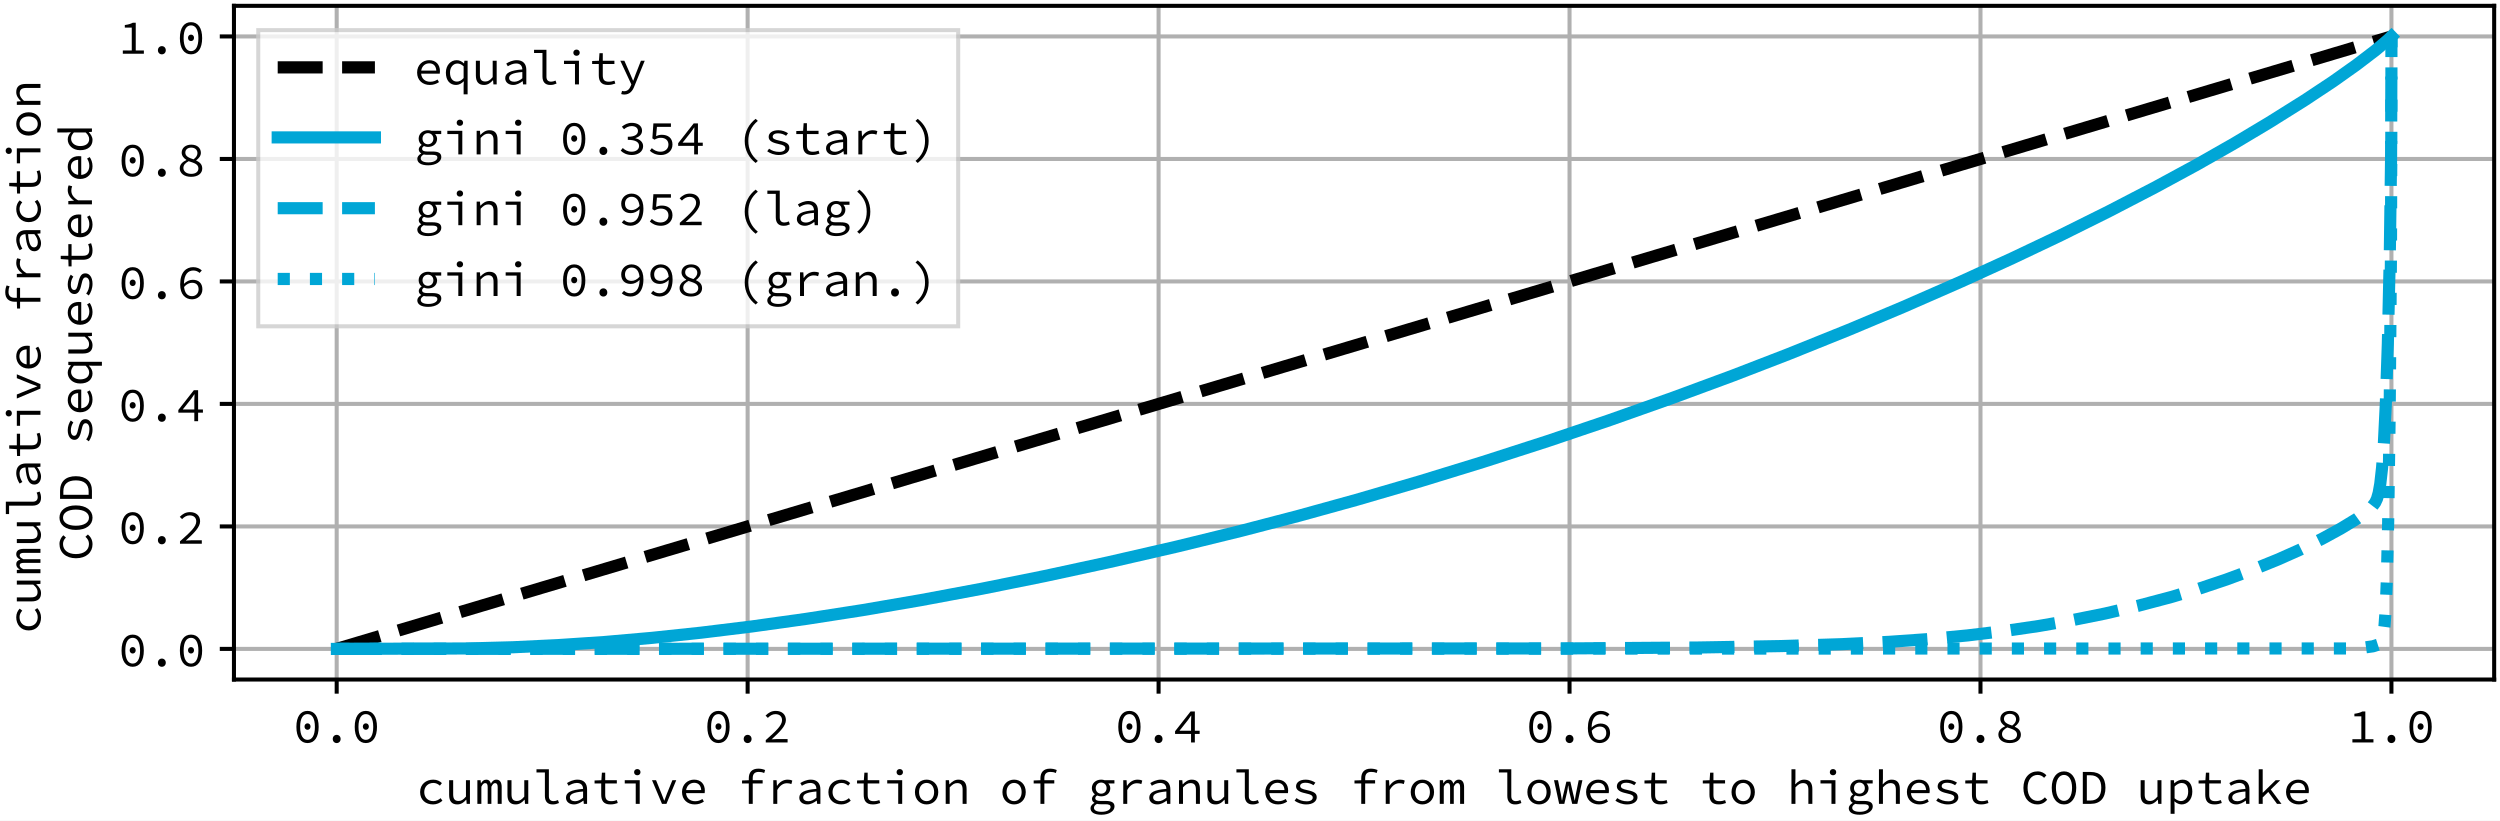
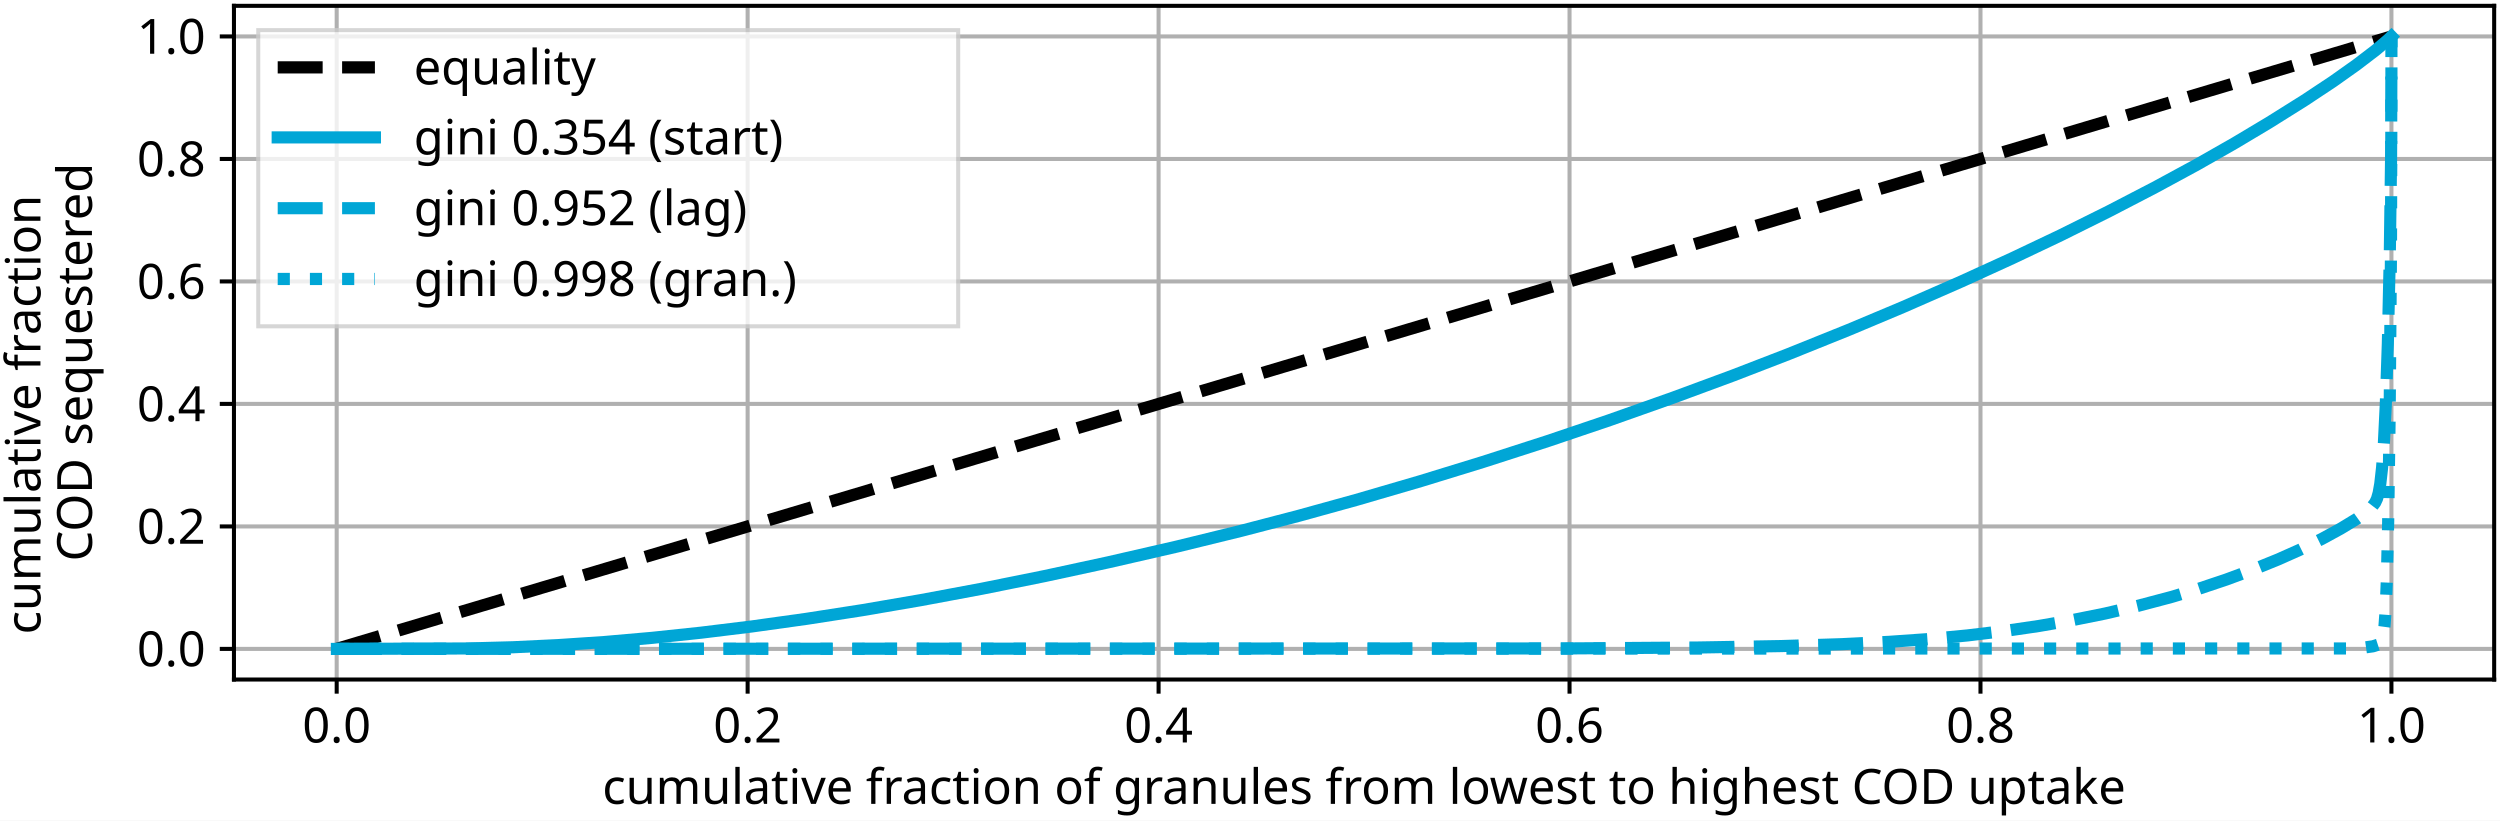
<svg xmlns="http://www.w3.org/2000/svg" xmlns:xlink="http://www.w3.org/1999/xlink" width="617.198pt" height="202.582pt" viewBox="0 0 617.198 202.582" version="1.1">
  <defs>
    <style type="text/css">*{stroke-linejoin: round; stroke-linecap: butt}</style>
  </defs>
  <g id="figure_1">
    <g id="patch_1">
      <path d="M 0 202.582  L 617.198 202.582  L 617.198 0  L 0 0  z " style="fill: #ffffff" />
    </g>
    <g id="axes_1">
      <g id="patch_2">
        <path d="M 57.758 167.76  L 615.758 167.76  L 615.758 1.44  L 57.758 1.44  z " style="fill: #ffffff" />
      </g>
      <g id="matplotlib.axis_1">
        <g id="xtick_1">
          <g id="line2d_1">
-             <path d="M 83.121 167.76  L 83.121 1.44  " clip-path="url(#p4e394a8be6)" style="fill: none; stroke: #b0b0b0; stroke-linecap: square" />
+             <path d="M 83.121 167.76  L 83.121 1.44  " clip-path="url(#p861cff6423)" style="fill: none; stroke: #b0b0b0; stroke-linecap: square" />
          </g>
          <g id="line2d_2">
            <defs>
-               <path id="mde7803626b" d="M 0 0  L 0 3.5  " style="stroke: #000000" />
+               <path id="ma20877f77a" d="M 0 0  L 0 3.5  " style="stroke: #000000" />
            </defs>
            <g>
-               <use xlink:href="#mde7803626b" x="83.121" y="167.76" style="stroke: #000000" />
+               <use xlink:href="#ma20877f77a" x="83.121" y="167.76" style="stroke: #000000" />
            </g>
          </g>
          <g id="text_1">
-             <g transform="translate(72.32126 183.3044)scale(0.12 -0.12)">
-               <defs>
-                 <path id="SourceCodePro-Regular-30" d="M 1920 -77  C 2829 -77 3386 698 3386 2054  C 3386 3424 2829 4160 1920 4160  C 1011 4160 454 3424 454 2054  C 454 698 1011 -77 1920 -77  z M 1920 346  C 1350 346 947 883 947 2054  C 947 3232 1350 3738 1920 3738  C 2490 3738 2893 3232 2893 2054  C 2893 883 2490 346 1920 346  z M 1920 1670  C 2131 1670 2317 1830 2317 2099  C 2317 2362 2131 2522 1920 2522  C 1709 2522 1523 2362 1523 2099  C 1523 1830 1709 1670 1920 1670  z " transform="scale(0.015625)" />
-                 <path id="SourceCodePro-Regular-2e" d="M 1920 -77  C 2208 -77 2438 141 2438 461  C 2438 787 2208 1005 1920 1005  C 1632 1005 1402 787 1402 461  C 1402 141 1632 -77 1920 -77  z " transform="scale(0.015625)" />
-               </defs>
-               <use xlink:href="#SourceCodePro-Regular-30" />
-               <use xlink:href="#SourceCodePro-Regular-2e" x="60" />
-               <use xlink:href="#SourceCodePro-Regular-30" x="120" />
-             </g>
+             <text style="font: 12px 'Source Code Pro'; text-anchor: middle" x="83.121" y="183.304" transform="rotate(-0, 83.12126, 183.3044)">0.0</text>
          </g>
        </g>
        <g id="xtick_2">
          <g id="line2d_3">
-             <path d="M 184.576 167.76  L 184.576 1.44  " clip-path="url(#p4e394a8be6)" style="fill: none; stroke: #b0b0b0; stroke-linecap: square" />
+             <path d="M 184.576 167.76  L 184.576 1.44  " clip-path="url(#p861cff6423)" style="fill: none; stroke: #b0b0b0; stroke-linecap: square" />
          </g>
          <g id="line2d_4">
            <g>
-               <use xlink:href="#mde7803626b" x="184.576" y="167.76" style="stroke: #000000" />
+               <use xlink:href="#ma20877f77a" x="184.576" y="167.76" style="stroke: #000000" />
            </g>
          </g>
          <g id="text_2">
-             <g transform="translate(173.7758 183.3044)scale(0.12 -0.12)">
-               <defs>
-                 <path id="SourceCodePro-Regular-32" d="M 467 0  L 3341 0  L 3341 454  L 1997 454  C 1754 454 1491 435 1235 416  C 2349 1427 3117 2189 3117 2957  C 3117 3680 2605 4160 1786 4160  C 1210 4160 806 3910 442 3539  L 742 3238  C 1005 3514 1338 3731 1722 3731  C 2323 3731 2611 3398 2611 2931  C 2611 2253 1850 1536 467 314  L 467 0  z " transform="scale(0.015625)" />
-               </defs>
-               <use xlink:href="#SourceCodePro-Regular-30" />
-               <use xlink:href="#SourceCodePro-Regular-2e" x="60" />
-               <use xlink:href="#SourceCodePro-Regular-32" x="120" />
-             </g>
+             <text style="font: 12px 'Source Code Pro'; text-anchor: middle" x="184.576" y="183.304" transform="rotate(-0, 184.5758, 183.3044)">0.2</text>
          </g>
        </g>
        <g id="xtick_3">
          <g id="line2d_5">
-             <path d="M 286.03 167.76  L 286.03 1.44  " clip-path="url(#p4e394a8be6)" style="fill: none; stroke: #b0b0b0; stroke-linecap: square" />
+             <path d="M 286.03 167.76  L 286.03 1.44  " clip-path="url(#p861cff6423)" style="fill: none; stroke: #b0b0b0; stroke-linecap: square" />
          </g>
          <g id="line2d_6">
            <g>
-               <use xlink:href="#mde7803626b" x="286.03" y="167.76" style="stroke: #000000" />
+               <use xlink:href="#ma20877f77a" x="286.03" y="167.76" style="stroke: #000000" />
            </g>
          </g>
          <g id="text_3">
-             <g transform="translate(275.2304 183.3044)scale(0.12 -0.12)">
-               <defs>
-                 <path id="SourceCodePro-Regular-34" d="M 832 1549  L 1939 2944  C 2074 3142 2227 3341 2355 3539  L 2387 3539  C 2374 3315 2362 3040 2355 2816  L 2355 1549  L 832 1549  z M 2355 0  L 2854 0  L 2854 1126  L 3488 1126  L 3488 1549  L 2854 1549  L 2854 4083  L 2291 4083  L 250 1478  L 250 1126  L 2355 1126  L 2355 0  z " transform="scale(0.015625)" />
-               </defs>
-               <use xlink:href="#SourceCodePro-Regular-30" />
-               <use xlink:href="#SourceCodePro-Regular-2e" x="60" />
-               <use xlink:href="#SourceCodePro-Regular-34" x="120" />
-             </g>
+             <text style="font: 12px 'Source Code Pro'; text-anchor: middle" x="286.03" y="183.304" transform="rotate(-0, 286.0304, 183.3044)">0.4</text>
          </g>
        </g>
        <g id="xtick_4">
          <g id="line2d_7">
-             <path d="M 387.485 167.76  L 387.485 1.44  " clip-path="url(#p4e394a8be6)" style="fill: none; stroke: #b0b0b0; stroke-linecap: square" />
+             <path d="M 387.485 167.76  L 387.485 1.44  " clip-path="url(#p861cff6423)" style="fill: none; stroke: #b0b0b0; stroke-linecap: square" />
          </g>
          <g id="line2d_8">
            <g>
-               <use xlink:href="#mde7803626b" x="387.485" y="167.76" style="stroke: #000000" />
+               <use xlink:href="#ma20877f77a" x="387.485" y="167.76" style="stroke: #000000" />
            </g>
          </g>
          <g id="text_4">
-             <g transform="translate(376.6849 183.3044)scale(0.12 -0.12)">
-               <defs>
-                 <path id="SourceCodePro-Regular-36" d="M 2048 2099  C 2611 2099 2918 1792 2918 1235  C 2918 698 2541 339 2054 339  C 1459 339 1082 762 1005 1549  C 1331 1939 1722 2099 2048 2099  z M 2054 -77  C 2784 -77 3418 454 3418 1235  C 3418 2074 2899 2496 2144 2496  C 1734 2496 1318 2291 986 1965  C 1011 3277 1581 3718 2234 3718  C 2541 3718 2835 3597 3046 3398  L 3341 3725  C 3072 3974 2701 4160 2202 4160  C 1312 4160 493 3526 493 1888  C 493 576 1165 -77 2054 -77  z " transform="scale(0.015625)" />
-               </defs>
-               <use xlink:href="#SourceCodePro-Regular-30" />
-               <use xlink:href="#SourceCodePro-Regular-2e" x="60" />
-               <use xlink:href="#SourceCodePro-Regular-36" x="120" />
-             </g>
+             <text style="font: 12px 'Source Code Pro'; text-anchor: middle" x="387.485" y="183.304" transform="rotate(-0, 387.4849, 183.3044)">0.6</text>
          </g>
        </g>
        <g id="xtick_5">
          <g id="line2d_9">
-             <path d="M 488.939 167.76  L 488.939 1.44  " clip-path="url(#p4e394a8be6)" style="fill: none; stroke: #b0b0b0; stroke-linecap: square" />
+             <path d="M 488.939 167.76  L 488.939 1.44  " clip-path="url(#p861cff6423)" style="fill: none; stroke: #b0b0b0; stroke-linecap: square" />
          </g>
          <g id="line2d_10">
            <g>
-               <use xlink:href="#mde7803626b" x="488.939" y="167.76" style="stroke: #000000" />
+               <use xlink:href="#ma20877f77a" x="488.939" y="167.76" style="stroke: #000000" />
            </g>
          </g>
          <g id="text_5">
-             <g transform="translate(478.1394 183.3044)scale(0.12 -0.12)">
-               <defs>
-                 <path id="SourceCodePro-Regular-38" d="M 1933 -77  C 2867 -77 3398 403 3398 1011  C 3398 1594 3046 1850 2598 2074  L 2598 2099  C 2938 2336 3219 2688 3219 3072  C 3219 3706 2752 4160 1952 4160  C 1222 4160 691 3738 691 3110  C 691 2682 973 2368 1312 2157  L 1312 2131  C 877 1926 435 1606 435 1043  C 435 397 1011 -77 1933 -77  z M 2253 2227  C 1645 2419 1171 2624 1171 3110  C 1171 3507 1485 3770 1939 3770  C 2477 3770 2765 3450 2765 3046  C 2765 2746 2586 2470 2253 2227  z M 1946 314  C 1318 314 915 640 915 1094  C 915 1504 1216 1766 1613 1984  C 2330 1741 2893 1600 2893 1030  C 2893 608 2554 314 1946 314  z " transform="scale(0.015625)" />
-               </defs>
-               <use xlink:href="#SourceCodePro-Regular-30" />
-               <use xlink:href="#SourceCodePro-Regular-2e" x="60" />
-               <use xlink:href="#SourceCodePro-Regular-38" x="120" />
-             </g>
+             <text style="font: 12px 'Source Code Pro'; text-anchor: middle" x="488.939" y="183.304" transform="rotate(-0, 488.9394, 183.3044)">0.8</text>
          </g>
        </g>
        <g id="xtick_6">
          <g id="line2d_11">
-             <path d="M 590.394 167.76  L 590.394 1.44  " clip-path="url(#p4e394a8be6)" style="fill: none; stroke: #b0b0b0; stroke-linecap: square" />
+             <path d="M 590.394 167.76  L 590.394 1.44  " clip-path="url(#p861cff6423)" style="fill: none; stroke: #b0b0b0; stroke-linecap: square" />
          </g>
          <g id="line2d_12">
            <g>
-               <use xlink:href="#mde7803626b" x="590.394" y="167.76" style="stroke: #000000" />
+               <use xlink:href="#ma20877f77a" x="590.394" y="167.76" style="stroke: #000000" />
            </g>
          </g>
          <g id="text_6">
-             <g transform="translate(579.594 183.3044)scale(0.12 -0.12)">
-               <defs>
-                 <path id="SourceCodePro-Regular-31" d="M 621 0  L 3392 0  L 3392 435  L 2323 435  L 2323 4083  L 1933 4083  C 1670 3942 1363 3846 883 3782  L 883 3443  L 1798 3443  L 1798 435  L 621 435  L 621 0  z " transform="scale(0.015625)" />
-               </defs>
-               <use xlink:href="#SourceCodePro-Regular-31" />
-               <use xlink:href="#SourceCodePro-Regular-2e" x="60" />
-               <use xlink:href="#SourceCodePro-Regular-30" x="120" />
-             </g>
+             <text style="font: 12px 'Source Code Pro'; text-anchor: middle" x="590.394" y="183.304" transform="rotate(-0, 590.394, 183.3044)">1.0</text>
          </g>
        </g>
        <g id="text_7">
-           <g transform="translate(102.7576 198.4531)scale(0.12 -0.12)">
-             <defs>
-               <path id="SourceCodePro-Regular-63" d="M 2214 -77  C 2675 -77 3104 102 3450 410  L 3213 749  C 2957 531 2637 358 2253 358  C 1536 358 1056 838 1056 1549  C 1056 2266 1549 2752 2266 2752  C 2592 2752 2861 2618 3117 2394  L 3379 2733  C 3123 2982 2752 3187 2246 3187  C 1306 3187 512 2592 512 1549  C 512 518 1242 -77 2214 -77  z " transform="scale(0.015625)" />
-               <path id="SourceCodePro-Regular-75" d="M 1574 -77  C 2054 -77 2419 179 2733 544  L 2758 544  L 2803 0  L 3232 0  L 3232 3110  L 2707 3110  L 2707 954  C 2362 550 2099 378 1741 378  C 1222 378 1024 659 1024 1248  L 1024 3110  L 493 3110  L 493 1178  C 493 358 832 -77 1574 -77  z " transform="scale(0.015625)" />
-               <path id="SourceCodePro-Regular-6d" d="M 371 0  L 896 0  L 896 2253  C 1050 2573 1190 2733 1408 2733  C 1638 2733 1728 2547 1728 2189  L 1728 0  L 2214 0  L 2214 2253  C 2381 2573 2496 2733 2714 2733  C 2944 2733 3046 2547 3046 2189  L 3046 0  L 3571 0  L 3571 2227  C 3571 2848 3315 3187 2880 3187  C 2522 3187 2330 2982 2150 2650  C 2061 3008 1869 3187 1562 3187  C 1203 3187 1011 2989 851 2701  L 838 2701  L 794 3110  L 371 3110  L 371 0  z " transform="scale(0.015625)" />
-               <path id="SourceCodePro-Regular-6c" d="M 2605 -77  C 2944 -77 3149 -13 3437 109  L 3302 499  C 3091 403 2899 358 2720 358  C 2349 358 2106 550 2106 1005  L 2106 4557  L 474 4557  L 474 4128  L 1581 4128  L 1581 1043  C 1581 307 1946 -77 2605 -77  z " transform="scale(0.015625)" />
-               <path id="SourceCodePro-Regular-61" d="M 1574 -77  C 2016 -77 2458 154 2803 422  L 2822 422  L 2867 0  L 3296 0  L 3296 1907  C 3296 2682 2886 3187 2035 3187  C 1491 3187 966 2944 653 2739  L 858 2381  C 1146 2560 1542 2752 1946 2752  C 2547 2752 2758 2394 2771 1971  C 1165 1843 518 1504 518 806  C 518 250 992 -77 1574 -77  z M 1715 346  C 1357 346 1030 493 1030 845  C 1030 1254 1440 1517 2771 1626  L 2771 806  C 2419 512 2067 346 1715 346  z " transform="scale(0.015625)" />
-               <path id="SourceCodePro-Regular-74" d="M 2522 -77  C 2912 -77 3213 6 3494 109  L 3379 493  C 3155 410 2925 352 2630 352  C 2029 352 1843 646 1843 1203  L 1843 2682  L 3373 2682  L 3373 3110  L 1843 3110  L 1843 4109  L 1408 4109  L 1338 3110  L 442 3078  L 442 2682  L 1318 2682  L 1318 1210  C 1318 442 1613 -77 2522 -77  z " transform="scale(0.015625)" />
-               <path id="SourceCodePro-Regular-69" d="M 2022 0  L 2547 0  L 2547 3110  L 576 3110  L 576 2682  L 2022 2682  L 2022 0  z M 2227 3763  C 2464 3763 2650 3923 2650 4173  C 2650 4416 2464 4582 2227 4582  C 1990 4582 1805 4416 1805 4173  C 1805 3923 1990 3763 2227 3763  z " transform="scale(0.015625)" />
-               <path id="SourceCodePro-Regular-76" d="M 1638 0  L 2227 0  L 3514 3110  L 3008 3110  L 2291 1344  C 2163 1030 2061 723 1952 429  L 1926 429  C 1818 723 1702 1030 1574 1344  L 858 3110  L 326 3110  L 1638 0  z " transform="scale(0.015625)" />
-               <path id="SourceCodePro-Regular-65" d="M 2035 2771  C 2566 2771 2918 2458 2963 1818  L 979 1818  C 1075 2432 1523 2771 2035 2771  z M 2112 -77  C 2611 -77 3008 90 3315 294  L 3123 640  C 2842 461 2547 346 2176 346  C 1530 346 1030 704 966 1408  L 3418 1408  C 3430 1491 3443 1606 3443 1728  C 3443 2605 2918 3187 2022 3187  C 1190 3187 435 2573 435 1562  C 435 525 1178 -77 2112 -77  z " transform="scale(0.015625)" />
-               <path id="SourceCodePro-Regular-20" transform="scale(0.015625)" />
-               <path id="SourceCodePro-Regular-66" d="M 1549 0  L 2067 0  L 2067 2682  L 3373 2682  L 3373 3110  L 2067 3110  L 2067 3392  C 2067 3898 2298 4205 2854 4205  C 3123 4205 3322 4173 3578 4058  L 3699 4454  C 3405 4576 3110 4634 2803 4634  C 1946 4634 1549 4134 1549 3373  L 1549 3110  L 659 3078  L 659 2682  L 1549 2682  L 1549 0  z " transform="scale(0.015625)" />
-               <path id="SourceCodePro-Regular-72" d="M 934 0  L 1459 0  L 1459 1824  C 1830 2470 2272 2714 2739 2714  C 2982 2714 3098 2682 3315 2605  L 3437 3059  C 3245 3155 3053 3187 2822 3187  C 2246 3187 1760 2874 1434 2374  L 1414 2374  L 1370 3110  L 934 3110  L 934 0  z " transform="scale(0.015625)" />
-               <path id="SourceCodePro-Regular-6f" d="M 1920 -77  C 2739 -77 3456 518 3456 1549  C 3456 2592 2739 3187 1920 3187  C 1101 3187 384 2592 384 1549  C 384 518 1101 -77 1920 -77  z M 1920 358  C 1325 358 928 838 928 1549  C 928 2266 1325 2752 1920 2752  C 2515 2752 2912 2266 2912 1549  C 2912 838 2515 358 1920 358  z " transform="scale(0.015625)" />
-               <path id="SourceCodePro-Regular-6e" d="M 595 0  L 1120 0  L 1120 2170  C 1485 2547 1734 2733 2106 2733  C 2618 2733 2822 2451 2822 1862  L 2822 0  L 3347 0  L 3347 1933  C 3347 2752 3008 3187 2272 3187  C 1786 3187 1427 2925 1101 2579  L 1075 2579  L 1030 3110  L 595 3110  L 595 0  z " transform="scale(0.015625)" />
-               <path id="SourceCodePro-Regular-67" d="M 1894 -1434  C 2950 -1434 3622 -928 3622 -346  C 3622 179 3238 384 2438 384  L 1741 384  C 1331 384 1094 499 1094 742  C 1094 890 1184 1005 1338 1101  C 1510 1024 1702 986 1862 986  C 2534 986 3066 1389 3066 2054  C 3066 2304 2944 2534 2803 2682  L 3610 2682  L 3610 3110  L 2323 3110  C 2189 3162 2042 3187 1862 3187  C 1203 3187 640 2752 640 2074  C 640 1702 813 1427 1024 1267  L 1024 1242  C 787 1082 653 858 653 659  C 653 397 806 237 973 147  L 973 122  C 640 -70 461 -320 461 -570  C 461 -1120 986 -1434 1894 -1434  z M 1862 1338  C 1472 1338 1146 1626 1146 2074  C 1146 2509 1472 2803 1862 2803  C 2259 2803 2579 2509 2579 2074  C 2579 1626 2259 1338 1862 1338  z M 1933 -1050  C 1267 -1050 915 -845 915 -518  C 915 -339 1018 -160 1312 0  C 1446 -38 1606 -51 1786 -51  L 2394 -51  C 2867 -51 3104 -134 3104 -429  C 3104 -749 2656 -1050 1933 -1050  z " transform="scale(0.015625)" />
-               <path id="SourceCodePro-Regular-73" d="M 1984 -77  C 2874 -77 3366 346 3366 851  C 3366 1325 3117 1587 2080 1811  C 1446 1946 1178 2061 1178 2330  C 1178 2566 1363 2778 1894 2778  C 2291 2778 2650 2650 2938 2451  L 3194 2790  C 2886 3002 2413 3187 1939 3187  C 1088 3187 646 2803 646 2304  C 646 1837 1056 1562 1862 1395  C 2707 1222 2835 1056 2835 819  C 2835 557 2573 333 2048 333  C 1472 333 1056 499 698 755  L 454 410  C 832 147 1376 -77 1984 -77  z " transform="scale(0.015625)" />
-               <path id="SourceCodePro-Regular-77" d="M 730 0  L 1408 0  L 1754 1485  C 1805 1702 1856 2010 1907 2406  L 1933 2406  C 1984 2010 2035 1702 2086 1485  L 2445 0  L 3123 0  L 3789 3110  L 3302 3110  L 2931 1306  C 2874 1011 2842 742 2790 448  L 2765 448  C 2726 742 2643 1011 2573 1306  L 2202 2918  L 1677 2918  L 1293 1306  C 1222 1018 1152 742 1114 448  L 1088 448  C 1050 742 1005 1011 947 1306  L 576 3110  L 51 3110  L 730 0  z " transform="scale(0.015625)" />
-               <path id="SourceCodePro-Regular-68" d="M 595 0  L 1120 0  L 1120 2170  C 1485 2547 1734 2733 2106 2733  C 2618 2733 2822 2451 2822 1862  L 2822 0  L 3347 0  L 3347 1933  C 3347 2752 3008 3187 2272 3187  C 1786 3187 1427 2925 1107 2579  L 1088 2579  L 1120 3315  L 1120 4557  L 595 4557  L 595 0  z " transform="scale(0.015625)" />
-               <path id="SourceCodePro-Regular-43" d="M 2246 -77  C 2803 -77 3213 147 3546 531  L 3245 858  C 2976 557 2682 390 2298 390  C 1491 390 966 1056 966 2112  C 966 3155 1491 3808 2298 3808  C 2650 3808 2925 3654 3142 3424  L 3443 3763  C 3200 4032 2797 4275 2298 4275  C 1203 4275 416 3450 416 2099  C 416 730 1210 -77 2246 -77  z " transform="scale(0.015625)" />
-               <path id="SourceCodePro-Regular-4f" d="M 1920 -77  C 2867 -77 3533 742 3533 2118  C 3533 3475 2867 4275 1920 4275  C 973 4275 307 3475 307 2118  C 307 742 973 -77 1920 -77  z M 1920 390  C 1280 390 858 1043 858 2118  C 858 3174 1280 3808 1920 3808  C 2560 3808 2982 3174 2982 2118  C 2982 1043 2560 390 1920 390  z " transform="scale(0.015625)" />
-               <path id="SourceCodePro-Regular-44" d="M 557 0  L 1619 0  C 2854 0 3539 781 3539 2118  C 3539 3450 2854 4198 1594 4198  L 557 4198  L 557 0  z M 1088 435  L 1088 3763  L 1555 3763  C 2515 3763 2989 3174 2989 2118  C 2989 1056 2515 435 1555 435  L 1088 435  z " transform="scale(0.015625)" />
-               <path id="SourceCodePro-Regular-70" d="M 595 -1312  L 1120 -1312  L 1120 -262  L 1094 326  L 1114 326  C 1389 70 1754 -77 2042 -77  C 2790 -77 3456 544 3456 1600  C 3456 2566 3008 3187 2170 3187  C 1786 3187 1382 2989 1094 2714  L 1075 2714  L 1030 3110  L 595 3110  L 595 -1312  z M 1952 365  C 1741 365 1414 467 1120 730  L 1120 2278  C 1440 2598 1760 2746 2035 2746  C 2656 2746 2912 2285 2912 1600  C 2912 832 2509 365 1952 365  z " transform="scale(0.015625)" />
-               <path id="SourceCodePro-Regular-6b" d="M 678 0  L 1203 0  L 1203 845  L 1939 1568  L 3085 0  L 3674 0  L 2266 1888  L 3507 3110  L 2906 3110  L 1229 1472  L 1203 1472  L 1203 4557  L 678 4557  L 678 0  z " transform="scale(0.015625)" />
-             </defs>
-             <use xlink:href="#SourceCodePro-Regular-63" />
-             <use xlink:href="#SourceCodePro-Regular-75" x="60" />
-             <use xlink:href="#SourceCodePro-Regular-6d" x="120" />
-             <use xlink:href="#SourceCodePro-Regular-75" x="180" />
-             <use xlink:href="#SourceCodePro-Regular-6c" x="240" />
-             <use xlink:href="#SourceCodePro-Regular-61" x="300" />
-             <use xlink:href="#SourceCodePro-Regular-74" x="360" />
-             <use xlink:href="#SourceCodePro-Regular-69" x="420" />
-             <use xlink:href="#SourceCodePro-Regular-76" x="480" />
-             <use xlink:href="#SourceCodePro-Regular-65" x="540" />
-             <use xlink:href="#SourceCodePro-Regular-20" x="600" />
-             <use xlink:href="#SourceCodePro-Regular-66" x="660" />
-             <use xlink:href="#SourceCodePro-Regular-72" x="720" />
-             <use xlink:href="#SourceCodePro-Regular-61" x="780" />
-             <use xlink:href="#SourceCodePro-Regular-63" x="840" />
-             <use xlink:href="#SourceCodePro-Regular-74" x="900" />
-             <use xlink:href="#SourceCodePro-Regular-69" x="960" />
-             <use xlink:href="#SourceCodePro-Regular-6f" x="1020" />
-             <use xlink:href="#SourceCodePro-Regular-6e" x="1080" />
-             <use xlink:href="#SourceCodePro-Regular-20" x="1140" />
-             <use xlink:href="#SourceCodePro-Regular-6f" x="1200" />
-             <use xlink:href="#SourceCodePro-Regular-66" x="1260" />
-             <use xlink:href="#SourceCodePro-Regular-20" x="1320" />
-             <use xlink:href="#SourceCodePro-Regular-67" x="1380" />
-             <use xlink:href="#SourceCodePro-Regular-72" x="1440" />
-             <use xlink:href="#SourceCodePro-Regular-61" x="1500" />
-             <use xlink:href="#SourceCodePro-Regular-6e" x="1560" />
-             <use xlink:href="#SourceCodePro-Regular-75" x="1620" />
-             <use xlink:href="#SourceCodePro-Regular-6c" x="1680" />
-             <use xlink:href="#SourceCodePro-Regular-65" x="1740" />
-             <use xlink:href="#SourceCodePro-Regular-73" x="1800" />
-             <use xlink:href="#SourceCodePro-Regular-20" x="1860" />
-             <use xlink:href="#SourceCodePro-Regular-66" x="1920" />
-             <use xlink:href="#SourceCodePro-Regular-72" x="1979.999" />
-             <use xlink:href="#SourceCodePro-Regular-6f" x="2039.999" />
-             <use xlink:href="#SourceCodePro-Regular-6d" x="2099.999" />
-             <use xlink:href="#SourceCodePro-Regular-20" x="2159.999" />
-             <use xlink:href="#SourceCodePro-Regular-6c" x="2219.999" />
-             <use xlink:href="#SourceCodePro-Regular-6f" x="2279.999" />
-             <use xlink:href="#SourceCodePro-Regular-77" x="2339.999" />
-             <use xlink:href="#SourceCodePro-Regular-65" x="2399.999" />
-             <use xlink:href="#SourceCodePro-Regular-73" x="2459.999" />
-             <use xlink:href="#SourceCodePro-Regular-74" x="2519.999" />
-             <use xlink:href="#SourceCodePro-Regular-20" x="2579.999" />
-             <use xlink:href="#SourceCodePro-Regular-74" x="2639.999" />
-             <use xlink:href="#SourceCodePro-Regular-6f" x="2699.999" />
-             <use xlink:href="#SourceCodePro-Regular-20" x="2759.999" />
-             <use xlink:href="#SourceCodePro-Regular-68" x="2819.999" />
-             <use xlink:href="#SourceCodePro-Regular-69" x="2879.999" />
-             <use xlink:href="#SourceCodePro-Regular-67" x="2939.999" />
-             <use xlink:href="#SourceCodePro-Regular-68" x="2999.999" />
-             <use xlink:href="#SourceCodePro-Regular-65" x="3059.999" />
-             <use xlink:href="#SourceCodePro-Regular-73" x="3119.999" />
-             <use xlink:href="#SourceCodePro-Regular-74" x="3179.999" />
-             <use xlink:href="#SourceCodePro-Regular-20" x="3239.999" />
-             <use xlink:href="#SourceCodePro-Regular-43" x="3299.999" />
-             <use xlink:href="#SourceCodePro-Regular-4f" x="3359.999" />
-             <use xlink:href="#SourceCodePro-Regular-44" x="3419.999" />
-             <use xlink:href="#SourceCodePro-Regular-20" x="3479.999" />
-             <use xlink:href="#SourceCodePro-Regular-75" x="3539.999" />
-             <use xlink:href="#SourceCodePro-Regular-70" x="3599.999" />
-             <use xlink:href="#SourceCodePro-Regular-74" x="3659.999" />
-             <use xlink:href="#SourceCodePro-Regular-61" x="3719.999" />
-             <use xlink:href="#SourceCodePro-Regular-6b" x="3779.999" />
-             <use xlink:href="#SourceCodePro-Regular-65" x="3839.999" />
-           </g>
+           <text style="font: 12px 'Source Code Pro'; text-anchor: middle" x="336.758" y="198.453" transform="rotate(-0, 336.7576, 198.4531)">cumulative fraction of granules from lowest to highest COD uptake</text>
        </g>
      </g>
      <g id="matplotlib.axis_2">
        <g id="ytick_1">
          <g id="line2d_13">
-             <path d="M 57.758 160.2  L 615.758 160.2  " clip-path="url(#p4e394a8be6)" style="fill: none; stroke: #b0b0b0; stroke-linecap: square" />
+             <path d="M 57.758 160.2  L 615.758 160.2  " clip-path="url(#p861cff6423)" style="fill: none; stroke: #b0b0b0; stroke-linecap: square" />
          </g>
          <g id="line2d_14">
            <defs>
-               <path id="m3259dac191" d="M 0 0  L -3.5 0  " style="stroke: #000000" />
+               <path id="m5847103375" d="M 0 0  L -3.5 0  " style="stroke: #000000" />
            </defs>
            <g>
-               <use xlink:href="#m3259dac191" x="57.758" y="160.2" style="stroke: #000000" />
+               <use xlink:href="#m5847103375" x="57.758" y="160.2" style="stroke: #000000" />
            </g>
          </g>
          <g id="text_8">
-             <g transform="translate(29.15762 164.4722)scale(0.12 -0.12)">
-               <use xlink:href="#SourceCodePro-Regular-30" />
-               <use xlink:href="#SourceCodePro-Regular-2e" x="60" />
-               <use xlink:href="#SourceCodePro-Regular-30" x="120" />
-             </g>
+             <text style="font: 12px 'Source Code Pro'; text-anchor: end" x="50.758" y="164.472" transform="rotate(-0, 50.75762, 164.4722)">0.0</text>
          </g>
        </g>
        <g id="ytick_2">
          <g id="line2d_15">
-             <path d="M 57.758 129.96  L 615.758 129.96  " clip-path="url(#p4e394a8be6)" style="fill: none; stroke: #b0b0b0; stroke-linecap: square" />
+             <path d="M 57.758 129.96  L 615.758 129.96  " clip-path="url(#p861cff6423)" style="fill: none; stroke: #b0b0b0; stroke-linecap: square" />
          </g>
          <g id="line2d_16">
            <g>
-               <use xlink:href="#m3259dac191" x="57.758" y="129.96" style="stroke: #000000" />
+               <use xlink:href="#m5847103375" x="57.758" y="129.96" style="stroke: #000000" />
            </g>
          </g>
          <g id="text_9">
-             <g transform="translate(29.15762 134.2322)scale(0.12 -0.12)">
-               <use xlink:href="#SourceCodePro-Regular-30" />
-               <use xlink:href="#SourceCodePro-Regular-2e" x="60" />
-               <use xlink:href="#SourceCodePro-Regular-32" x="120" />
-             </g>
+             <text style="font: 12px 'Source Code Pro'; text-anchor: end" x="50.758" y="134.232" transform="rotate(-0, 50.75762, 134.2322)">0.2</text>
          </g>
        </g>
        <g id="ytick_3">
          <g id="line2d_17">
-             <path d="M 57.758 99.72  L 615.758 99.72  " clip-path="url(#p4e394a8be6)" style="fill: none; stroke: #b0b0b0; stroke-linecap: square" />
+             <path d="M 57.758 99.72  L 615.758 99.72  " clip-path="url(#p861cff6423)" style="fill: none; stroke: #b0b0b0; stroke-linecap: square" />
          </g>
          <g id="line2d_18">
            <g>
-               <use xlink:href="#m3259dac191" x="57.758" y="99.72" style="stroke: #000000" />
+               <use xlink:href="#m5847103375" x="57.758" y="99.72" style="stroke: #000000" />
            </g>
          </g>
          <g id="text_10">
-             <g transform="translate(29.15762 103.9922)scale(0.12 -0.12)">
-               <use xlink:href="#SourceCodePro-Regular-30" />
-               <use xlink:href="#SourceCodePro-Regular-2e" x="60" />
-               <use xlink:href="#SourceCodePro-Regular-34" x="120" />
-             </g>
+             <text style="font: 12px 'Source Code Pro'; text-anchor: end" x="50.758" y="103.992" transform="rotate(-0, 50.75762, 103.9922)">0.4</text>
          </g>
        </g>
        <g id="ytick_4">
          <g id="line2d_19">
-             <path d="M 57.758 69.48  L 615.758 69.48  " clip-path="url(#p4e394a8be6)" style="fill: none; stroke: #b0b0b0; stroke-linecap: square" />
+             <path d="M 57.758 69.48  L 615.758 69.48  " clip-path="url(#p861cff6423)" style="fill: none; stroke: #b0b0b0; stroke-linecap: square" />
          </g>
          <g id="line2d_20">
            <g>
-               <use xlink:href="#m3259dac191" x="57.758" y="69.48" style="stroke: #000000" />
+               <use xlink:href="#m5847103375" x="57.758" y="69.48" style="stroke: #000000" />
            </g>
          </g>
          <g id="text_11">
-             <g transform="translate(29.15762 73.75219)scale(0.12 -0.12)">
-               <use xlink:href="#SourceCodePro-Regular-30" />
-               <use xlink:href="#SourceCodePro-Regular-2e" x="60" />
-               <use xlink:href="#SourceCodePro-Regular-36" x="120" />
-             </g>
+             <text style="font: 12px 'Source Code Pro'; text-anchor: end" x="50.758" y="73.752" transform="rotate(-0, 50.75762, 73.75219)">0.6</text>
          </g>
        </g>
        <g id="ytick_5">
          <g id="line2d_21">
-             <path d="M 57.758 39.24  L 615.758 39.24  " clip-path="url(#p4e394a8be6)" style="fill: none; stroke: #b0b0b0; stroke-linecap: square" />
+             <path d="M 57.758 39.24  L 615.758 39.24  " clip-path="url(#p861cff6423)" style="fill: none; stroke: #b0b0b0; stroke-linecap: square" />
          </g>
          <g id="line2d_22">
            <g>
-               <use xlink:href="#m3259dac191" x="57.758" y="39.24" style="stroke: #000000" />
+               <use xlink:href="#m5847103375" x="57.758" y="39.24" style="stroke: #000000" />
            </g>
          </g>
          <g id="text_12">
-             <g transform="translate(29.15762 43.51219)scale(0.12 -0.12)">
-               <use xlink:href="#SourceCodePro-Regular-30" />
-               <use xlink:href="#SourceCodePro-Regular-2e" x="60" />
-               <use xlink:href="#SourceCodePro-Regular-38" x="120" />
-             </g>
+             <text style="font: 12px 'Source Code Pro'; text-anchor: end" x="50.758" y="43.512" transform="rotate(-0, 50.75762, 43.51219)">0.8</text>
          </g>
        </g>
        <g id="ytick_6">
          <g id="line2d_23">
-             <path d="M 57.758 9  L 615.758 9  " clip-path="url(#p4e394a8be6)" style="fill: none; stroke: #b0b0b0; stroke-linecap: square" />
+             <path d="M 57.758 9  L 615.758 9  " clip-path="url(#p861cff6423)" style="fill: none; stroke: #b0b0b0; stroke-linecap: square" />
          </g>
          <g id="line2d_24">
            <g>
-               <use xlink:href="#m3259dac191" x="57.758" y="9" style="stroke: #000000" />
+               <use xlink:href="#m5847103375" x="57.758" y="9" style="stroke: #000000" />
            </g>
          </g>
          <g id="text_13">
-             <g transform="translate(29.15762 13.27219)scale(0.12 -0.12)">
-               <use xlink:href="#SourceCodePro-Regular-31" />
-               <use xlink:href="#SourceCodePro-Regular-2e" x="60" />
-               <use xlink:href="#SourceCodePro-Regular-30" x="120" />
-             </g>
+             <text style="font: 12px 'Source Code Pro'; text-anchor: end" x="50.758" y="13.272" transform="rotate(-0, 50.75762, 13.27219)">1.0</text>
          </g>
        </g>
        <g id="text_14">
-           <g transform="translate(9.984375 156.6)rotate(-90)scale(0.12 -0.12)">
-             <use xlink:href="#SourceCodePro-Regular-63" />
-             <use xlink:href="#SourceCodePro-Regular-75" x="60" />
-             <use xlink:href="#SourceCodePro-Regular-6d" x="120" />
-             <use xlink:href="#SourceCodePro-Regular-75" x="180" />
-             <use xlink:href="#SourceCodePro-Regular-6c" x="240" />
-             <use xlink:href="#SourceCodePro-Regular-61" x="300" />
-             <use xlink:href="#SourceCodePro-Regular-74" x="360" />
-             <use xlink:href="#SourceCodePro-Regular-69" x="420" />
-             <use xlink:href="#SourceCodePro-Regular-76" x="480" />
-             <use xlink:href="#SourceCodePro-Regular-65" x="540" />
-             <use xlink:href="#SourceCodePro-Regular-20" x="600" />
-             <use xlink:href="#SourceCodePro-Regular-66" x="660" />
-             <use xlink:href="#SourceCodePro-Regular-72" x="720" />
-             <use xlink:href="#SourceCodePro-Regular-61" x="780" />
-             <use xlink:href="#SourceCodePro-Regular-63" x="840" />
-             <use xlink:href="#SourceCodePro-Regular-74" x="900" />
-             <use xlink:href="#SourceCodePro-Regular-69" x="960" />
-             <use xlink:href="#SourceCodePro-Regular-6f" x="1020" />
-             <use xlink:href="#SourceCodePro-Regular-6e" x="1080" />
-             <use xlink:href="#SourceCodePro-Regular-20" x="1140" />
-           </g>
-           <g transform="translate(22.69762 138.6)rotate(-90)scale(0.12 -0.12)">
-             <defs>
-               <path id="SourceCodePro-Regular-71" d="M 2720 -1312  L 3245 -1312  L 3245 3110  L 2822 3110  L 2778 2765  L 2758 2765  C 2464 3040 2176 3187 1798 3187  C 1062 3187 384 2560 384 1549  C 384 512 922 -77 1728 -77  C 2112 -77 2470 134 2726 397  L 2746 397  L 2720 -179  L 2720 -1312  z M 1843 365  C 1267 365 928 813 928 1555  C 928 2266 1363 2746 1901 2746  C 2170 2746 2438 2643 2720 2381  L 2720 832  C 2445 525 2150 365 1843 365  z " transform="scale(0.015625)" />
-               <path id="SourceCodePro-Regular-64" d="M 1734 -77  C 2118 -77 2490 147 2746 410  L 2765 410  L 2810 0  L 3245 0  L 3245 4557  L 2720 4557  L 2720 3360  L 2746 2784  L 2726 2784  C 2458 3040 2170 3187 1798 3187  C 1062 3187 384 2560 384 1549  C 384 512 922 -77 1734 -77  z M 1843 365  C 1267 365 928 813 928 1555  C 928 2266 1363 2746 1901 2746  C 2170 2746 2438 2643 2720 2381  L 2720 832  C 2445 525 2150 365 1843 365  z " transform="scale(0.015625)" />
-             </defs>
-             <use xlink:href="#SourceCodePro-Regular-43" />
-             <use xlink:href="#SourceCodePro-Regular-4f" x="60" />
-             <use xlink:href="#SourceCodePro-Regular-44" x="120" />
-             <use xlink:href="#SourceCodePro-Regular-20" x="180" />
-             <use xlink:href="#SourceCodePro-Regular-73" x="240" />
-             <use xlink:href="#SourceCodePro-Regular-65" x="300" />
-             <use xlink:href="#SourceCodePro-Regular-71" x="360" />
-             <use xlink:href="#SourceCodePro-Regular-75" x="420" />
-             <use xlink:href="#SourceCodePro-Regular-65" x="480" />
-             <use xlink:href="#SourceCodePro-Regular-73" x="540" />
-             <use xlink:href="#SourceCodePro-Regular-74" x="600" />
-             <use xlink:href="#SourceCodePro-Regular-65" x="660" />
-             <use xlink:href="#SourceCodePro-Regular-72" x="720" />
-             <use xlink:href="#SourceCodePro-Regular-65" x="780" />
-             <use xlink:href="#SourceCodePro-Regular-64" x="840" />
-           </g>
+           <text style="font: 12px 'Source Code Pro'" transform="translate(9.984375 156.6)rotate(-90)">cumulative fraction </text>
+           <text style="font: 12px 'Source Code Pro'" transform="translate(22.69762 138.6)rotate(-90)">COD sequestered</text>
        </g>
      </g>
      <g id="line2d_25">
-         <path d="M 83.121 160.2  L 590.394 9  " clip-path="url(#p4e394a8be6)" style="fill: none; stroke-dasharray: 11.1,4.8; stroke-dashoffset: 0; stroke: #000000; stroke-width: 3" />
+         <path d="M 83.121 160.2  L 590.394 9  " clip-path="url(#p861cff6423)" style="fill: none; stroke-dasharray: 11.1,4.8; stroke-dashoffset: 0; stroke: #000000; stroke-width: 3" />
      </g>
      <g id="line2d_26">
-         <path d="M 83.177 160.2  L 115.651 160.09  L 126.682 159.793  L 137.748 159.266  L 149.217 158.503  L 161.041 157.467  L 173.039 156.2  L 185.611 154.659  L 199.133 152.772  L 212.867 150.64  L 227.296 148.165  L 242.459 145.333  L 257.963 142.205  L 273.674 138.811  L 290.63 134.917  L 306.463 131.038  L 320.708 127.321  L 334.888 123.4  L 350.76 118.767  L 366.061 114.064  L 381.998 108.926  L 397.326 103.741  L 413.128 98.148  L 427.866 92.7  L 441.428 87.463  L 456.515 81.388  L 469.785 75.813  L 484.188 69.504  L 496.796 63.754  L 508.641 58.128  L 520.602 52.183  L 532.024 46.257  L 542.405 40.63  L 551.664 35.355  L 560.214 30.246  L 568.943 24.774  L 575.972 20.113  L 581.795 15.982  L 586.565 12.338  L 589.592 9.772  L 590.394 9  L 590.394 9  " clip-path="url(#p4e394a8be6)" style="fill: none; stroke: #00a6d6; stroke-width: 3; stroke-linecap: square" />
+         <path d="M 83.177 160.2  L 115.651 160.09  L 126.682 159.793  L 137.748 159.266  L 149.217 158.503  L 161.041 157.467  L 173.039 156.2  L 185.611 154.659  L 199.133 152.772  L 212.867 150.64  L 227.296 148.165  L 242.459 145.333  L 257.963 142.205  L 273.674 138.811  L 290.63 134.917  L 306.463 131.038  L 320.708 127.321  L 334.888 123.4  L 350.76 118.767  L 366.061 114.064  L 381.998 108.926  L 397.326 103.741  L 413.128 98.148  L 427.866 92.7  L 441.428 87.463  L 456.515 81.388  L 469.785 75.813  L 484.188 69.504  L 496.796 63.754  L 508.641 58.128  L 520.602 52.183  L 532.024 46.257  L 542.405 40.63  L 551.664 35.355  L 560.214 30.246  L 568.943 24.774  L 575.972 20.113  L 581.795 15.982  L 586.565 12.338  L 589.592 9.772  L 590.394 9  L 590.394 9  " clip-path="url(#p861cff6423)" style="fill: none; stroke: #00a6d6; stroke-width: 3; stroke-linecap: square" />
      </g>
      <g id="line2d_27">
-         <path d="M 83.185 160.2  L 386.193 160.089  L 419.376 159.855  L 439.838 159.5  L 454.574 159.039  L 466.42 158.455  L 476.572 157.743  L 485.695 156.877  L 495.298 155.724  L 503.337 154.545  L 511.311 153.158  L 519.752 151.456  L 527.671 149.604  L 536.082 147.38  L 542.687 145.402  L 549.621 143.081  L 555.889 140.762  L 562.318 138.157  L 567.747 135.745  L 573.232 133.039  L 577.833 130.527  L 581.886 128.064  L 584.11 126.469  L 585.624 125.082  L 586.374 124.1  L 586.828 123.139  L 587.243 121.689  L 587.64 119.439  L 588.086 115.48  L 588.536 109.363  L 589.012 99.671  L 589.509 84.85  L 589.986 63.296  L 590.309 38.916  L 590.39 14.752  L 590.394 9  L 590.394 9  " clip-path="url(#p4e394a8be6)" style="fill: none; stroke-dasharray: 11.1,4.8; stroke-dashoffset: 0; stroke: #00a6d6; stroke-width: 3" />
+         <path d="M 83.185 160.2  L 386.193 160.089  L 419.376 159.855  L 439.838 159.5  L 454.574 159.039  L 466.42 158.455  L 476.572 157.743  L 485.695 156.877  L 495.298 155.724  L 503.337 154.545  L 511.311 153.158  L 519.752 151.456  L 527.671 149.604  L 536.082 147.38  L 542.687 145.402  L 549.621 143.081  L 555.889 140.762  L 562.318 138.157  L 567.747 135.745  L 573.232 133.039  L 577.833 130.527  L 581.886 128.064  L 584.11 126.469  L 585.624 125.082  L 586.374 124.1  L 586.828 123.139  L 587.243 121.689  L 587.64 119.439  L 588.086 115.48  L 588.536 109.363  L 589.012 99.671  L 589.509 84.85  L 589.986 63.296  L 590.309 38.916  L 590.39 14.752  L 590.394 9  L 590.394 9  " clip-path="url(#p861cff6423)" style="fill: none; stroke-dasharray: 11.1,4.8; stroke-dashoffset: 0; stroke: #00a6d6; stroke-width: 3" />
      </g>
      <g id="line2d_28">
-         <path d="M 83.282 160.2  L 580.001 160.091  L 583.439 159.896  L 585.819 159.561  L 587.397 159.057  L 587.773 158.67  L 588.077 158.031  L 588.374 156.837  L 588.675 154.628  L 588.95 150.871  L 589.252 143.416  L 589.584 129.189  L 589.953 102.726  L 590.285 61.661  L 590.39 23.005  L 590.394 9  L 590.394 9  " clip-path="url(#p4e394a8be6)" style="fill: none; stroke-dasharray: 3,4.95; stroke-dashoffset: 0; stroke: #00a6d6; stroke-width: 3" />
+         <path d="M 83.282 160.2  L 580.001 160.091  L 583.439 159.896  L 585.819 159.561  L 587.397 159.057  L 587.773 158.67  L 588.077 158.031  L 588.374 156.837  L 588.675 154.628  L 588.95 150.871  L 589.252 143.416  L 589.584 129.189  L 589.953 102.726  L 590.285 61.661  L 590.39 23.005  L 590.394 9  L 590.394 9  " clip-path="url(#p861cff6423)" style="fill: none; stroke-dasharray: 3,4.95; stroke-dashoffset: 0; stroke: #00a6d6; stroke-width: 3" />
      </g>
      <g id="patch_3">
        <path d="M 57.758 167.76  L 57.758 1.44  " style="fill: none; stroke: #000000; stroke-linejoin: miter; stroke-linecap: square" />
      </g>
      <g id="patch_4">
        <path d="M 615.758 167.76  L 615.758 1.44  " style="fill: none; stroke: #000000; stroke-linejoin: miter; stroke-linecap: square" />
      </g>
      <g id="patch_5">
        <path d="M 57.758 167.76  L 615.758 167.76  " style="fill: none; stroke: #000000; stroke-linejoin: miter; stroke-linecap: square" />
      </g>
      <g id="patch_6">
        <path d="M 57.758 1.44  L 615.758 1.44  " style="fill: none; stroke: #000000; stroke-linejoin: miter; stroke-linecap: square" />
      </g>
      <g id="legend_1">
        <g id="patch_7">
          <path d="M 63.758 80.559  L 236.558 80.559  L 236.558 7.44  L 63.758 7.44  z " style="fill: #ffffff; opacity: 0.8; stroke: #cccccc; stroke-linejoin: miter" />
        </g>
        <g id="line2d_29">
          <path d="M 68.558 16.631  L 80.558 16.631  L 92.558 16.631  " style="fill: none; stroke-dasharray: 11.1,4.8; stroke-dashoffset: 0; stroke: #000000; stroke-width: 3" />
        </g>
        <g id="text_15">
-           <g transform="translate(102.1576 20.83125)scale(0.12 -0.12)">
-             <defs>
-               <path id="SourceCodePro-Regular-79" d="M 838 -1338  C 1542 -1338 1926 -870 2157 -256  L 3526 3110  L 3027 3110  L 2349 1389  C 2246 1107 2125 781 2016 486  L 1990 486  C 1862 787 1728 1114 1606 1389  L 845 3110  L 314 3110  L 1766 -6  L 1670 -237  C 1517 -621 1254 -902 819 -902  C 723 -902 621 -883 538 -858  L 429 -1274  C 538 -1312 691 -1338 838 -1338  z " transform="scale(0.015625)" />
-             </defs>
-             <use xlink:href="#SourceCodePro-Regular-65" />
-             <use xlink:href="#SourceCodePro-Regular-71" x="60" />
-             <use xlink:href="#SourceCodePro-Regular-75" x="120" />
-             <use xlink:href="#SourceCodePro-Regular-61" x="180" />
-             <use xlink:href="#SourceCodePro-Regular-6c" x="240" />
-             <use xlink:href="#SourceCodePro-Regular-69" x="300" />
-             <use xlink:href="#SourceCodePro-Regular-74" x="360" />
-             <use xlink:href="#SourceCodePro-Regular-79" x="420" />
-           </g>
+           <text style="font: 12px 'Source Code Pro'; text-anchor: start" x="102.158" y="20.831" transform="rotate(-0, 102.1576, 20.83125)">equality</text>
        </g>
        <g id="line2d_30">
          <path d="M 68.558 33.924  L 80.558 33.924  L 92.558 33.924  " style="fill: none; stroke: #00a6d6; stroke-width: 3; stroke-linecap: square" />
        </g>
        <g id="text_16">
-           <g transform="translate(102.1576 38.12438)scale(0.12 -0.12)">
-             <defs>
-               <path id="SourceCodePro-Regular-33" d="M 1837 -77  C 2650 -77 3315 365 3315 1088  C 3315 1651 2848 2010 2304 2125  L 2304 2150  C 2810 2317 3174 2630 3174 3123  C 3174 3782 2592 4160 1824 4160  C 1299 4160 858 3942 518 3648  L 800 3315  C 1069 3558 1421 3731 1805 3731  C 2304 3731 2637 3482 2637 3085  C 2637 2656 2266 2323 1299 2323  L 1299 1920  C 2374 1920 2784 1594 2784 1107  C 2784 653 2362 358 1805 358  C 1280 358 902 589 634 845  L 365 499  C 666 198 1133 -77 1837 -77  z " transform="scale(0.015625)" />
-               <path id="SourceCodePro-Regular-35" d="M 1830 -77  C 2611 -77 3341 422 3341 1306  C 3341 2189 2720 2586 1939 2586  C 1626 2586 1421 2522 1184 2419  L 1293 3629  L 3136 3629  L 3136 4083  L 826 4083  L 691 2118  L 973 1939  C 1261 2099 1466 2189 1805 2189  C 2413 2189 2810 1856 2810 1293  C 2810 723 2349 358 1773 358  C 1222 358 890 582 621 826  L 358 480  C 672 198 1101 -77 1830 -77  z " transform="scale(0.015625)" />
-               <path id="SourceCodePro-Regular-28" d="M 2771 -1126  L 3059 -858  C 2202 -134 1805 704 1805 1779  C 1805 2854 2202 3693 3059 4416  L 2771 4685  C 1882 3994 1331 3014 1331 1779  C 1331 544 1882 -435 2771 -1126  z " transform="scale(0.015625)" />
-               <path id="SourceCodePro-Regular-29" d="M 1069 -1126  C 1958 -435 2509 544 2509 1779  C 2509 3014 1958 3994 1069 4685  L 781 4416  C 1638 3693 2035 2854 2035 1779  C 2035 704 1638 -134 781 -858  L 1069 -1126  z " transform="scale(0.015625)" />
-             </defs>
-             <use xlink:href="#SourceCodePro-Regular-67" />
-             <use xlink:href="#SourceCodePro-Regular-69" x="60" />
-             <use xlink:href="#SourceCodePro-Regular-6e" x="120" />
-             <use xlink:href="#SourceCodePro-Regular-69" x="180" />
-             <use xlink:href="#SourceCodePro-Regular-20" x="240" />
-             <use xlink:href="#SourceCodePro-Regular-30" x="300" />
-             <use xlink:href="#SourceCodePro-Regular-2e" x="360" />
-             <use xlink:href="#SourceCodePro-Regular-33" x="420" />
-             <use xlink:href="#SourceCodePro-Regular-35" x="480" />
-             <use xlink:href="#SourceCodePro-Regular-34" x="540" />
-             <use xlink:href="#SourceCodePro-Regular-20" x="600" />
-             <use xlink:href="#SourceCodePro-Regular-28" x="660" />
-             <use xlink:href="#SourceCodePro-Regular-73" x="720" />
-             <use xlink:href="#SourceCodePro-Regular-74" x="780" />
-             <use xlink:href="#SourceCodePro-Regular-61" x="840" />
-             <use xlink:href="#SourceCodePro-Regular-72" x="900" />
-             <use xlink:href="#SourceCodePro-Regular-74" x="960" />
-             <use xlink:href="#SourceCodePro-Regular-29" x="1020" />
-           </g>
+           <text style="font: 12px 'Source Code Pro'; text-anchor: start" x="102.158" y="38.124" transform="rotate(-0, 102.1576, 38.12438)">gini 0.354 (start)</text>
        </g>
        <g id="line2d_31">
          <path d="M 68.558 51.398  L 80.558 51.398  L 92.558 51.398  " style="fill: none; stroke-dasharray: 11.1,4.8; stroke-dashoffset: 0; stroke: #00a6d6; stroke-width: 3" />
        </g>
        <g id="text_17">
-           <g transform="translate(102.1576 55.5975)scale(0.12 -0.12)">
-             <defs>
-               <path id="SourceCodePro-Regular-39" d="M 928 2848  C 928 3386 1306 3744 1792 3744  C 2394 3744 2758 3322 2842 2528  C 2509 2144 2118 1984 1798 1984  C 1229 1984 928 2291 928 2848  z M 1645 -77  C 2528 -77 3354 557 3354 2195  C 3354 3507 2675 4160 1786 4160  C 1062 4160 429 3629 429 2848  C 429 2010 941 1587 1696 1587  C 2112 1587 2522 1786 2854 2112  C 2829 806 2259 358 1613 358  C 1299 358 1005 486 800 685  L 506 352  C 774 109 1146 -77 1645 -77  z " transform="scale(0.015625)" />
-             </defs>
-             <use xlink:href="#SourceCodePro-Regular-67" />
-             <use xlink:href="#SourceCodePro-Regular-69" x="60" />
-             <use xlink:href="#SourceCodePro-Regular-6e" x="120" />
-             <use xlink:href="#SourceCodePro-Regular-69" x="180" />
-             <use xlink:href="#SourceCodePro-Regular-20" x="240" />
-             <use xlink:href="#SourceCodePro-Regular-30" x="300" />
-             <use xlink:href="#SourceCodePro-Regular-2e" x="360" />
-             <use xlink:href="#SourceCodePro-Regular-39" x="420" />
-             <use xlink:href="#SourceCodePro-Regular-35" x="480" />
-             <use xlink:href="#SourceCodePro-Regular-32" x="540" />
-             <use xlink:href="#SourceCodePro-Regular-20" x="600" />
-             <use xlink:href="#SourceCodePro-Regular-28" x="660" />
-             <use xlink:href="#SourceCodePro-Regular-6c" x="720" />
-             <use xlink:href="#SourceCodePro-Regular-61" x="780" />
-             <use xlink:href="#SourceCodePro-Regular-67" x="840" />
-             <use xlink:href="#SourceCodePro-Regular-29" x="900" />
-           </g>
+           <text style="font: 12px 'Source Code Pro'; text-anchor: start" x="102.158" y="55.597" transform="rotate(-0, 102.1576, 55.5975)">gini 0.952 (lag)</text>
        </g>
        <g id="line2d_32">
          <path d="M 68.558 68.871  L 80.558 68.871  L 92.558 68.871  " style="fill: none; stroke-dasharray: 3,4.95; stroke-dashoffset: 0; stroke: #00a6d6; stroke-width: 3" />
        </g>
        <g id="text_18">
-           <g transform="translate(102.1576 73.07063)scale(0.12 -0.12)">
-             <use xlink:href="#SourceCodePro-Regular-67" />
-             <use xlink:href="#SourceCodePro-Regular-69" x="60" />
-             <use xlink:href="#SourceCodePro-Regular-6e" x="120" />
-             <use xlink:href="#SourceCodePro-Regular-69" x="180" />
-             <use xlink:href="#SourceCodePro-Regular-20" x="240" />
-             <use xlink:href="#SourceCodePro-Regular-30" x="300" />
-             <use xlink:href="#SourceCodePro-Regular-2e" x="360" />
-             <use xlink:href="#SourceCodePro-Regular-39" x="420" />
-             <use xlink:href="#SourceCodePro-Regular-39" x="480" />
-             <use xlink:href="#SourceCodePro-Regular-38" x="540" />
-             <use xlink:href="#SourceCodePro-Regular-20" x="600" />
-             <use xlink:href="#SourceCodePro-Regular-28" x="660" />
-             <use xlink:href="#SourceCodePro-Regular-67" x="720" />
-             <use xlink:href="#SourceCodePro-Regular-72" x="780" />
-             <use xlink:href="#SourceCodePro-Regular-61" x="840" />
-             <use xlink:href="#SourceCodePro-Regular-6e" x="900" />
-             <use xlink:href="#SourceCodePro-Regular-2e" x="960" />
-             <use xlink:href="#SourceCodePro-Regular-29" x="1020" />
-           </g>
+           <text style="font: 12px 'Source Code Pro'; text-anchor: start" x="102.158" y="73.071" transform="rotate(-0, 102.1576, 73.07063)">gini 0.998 (gran.)</text>
        </g>
      </g>
    </g>
  </g>
  <defs>
-     <clipPath id="p4e394a8be6">
+     <clipPath id="p861cff6423">
      <rect x="57.758" y="1.44" width="558" height="166.32" />
    </clipPath>
  </defs>
</svg>
